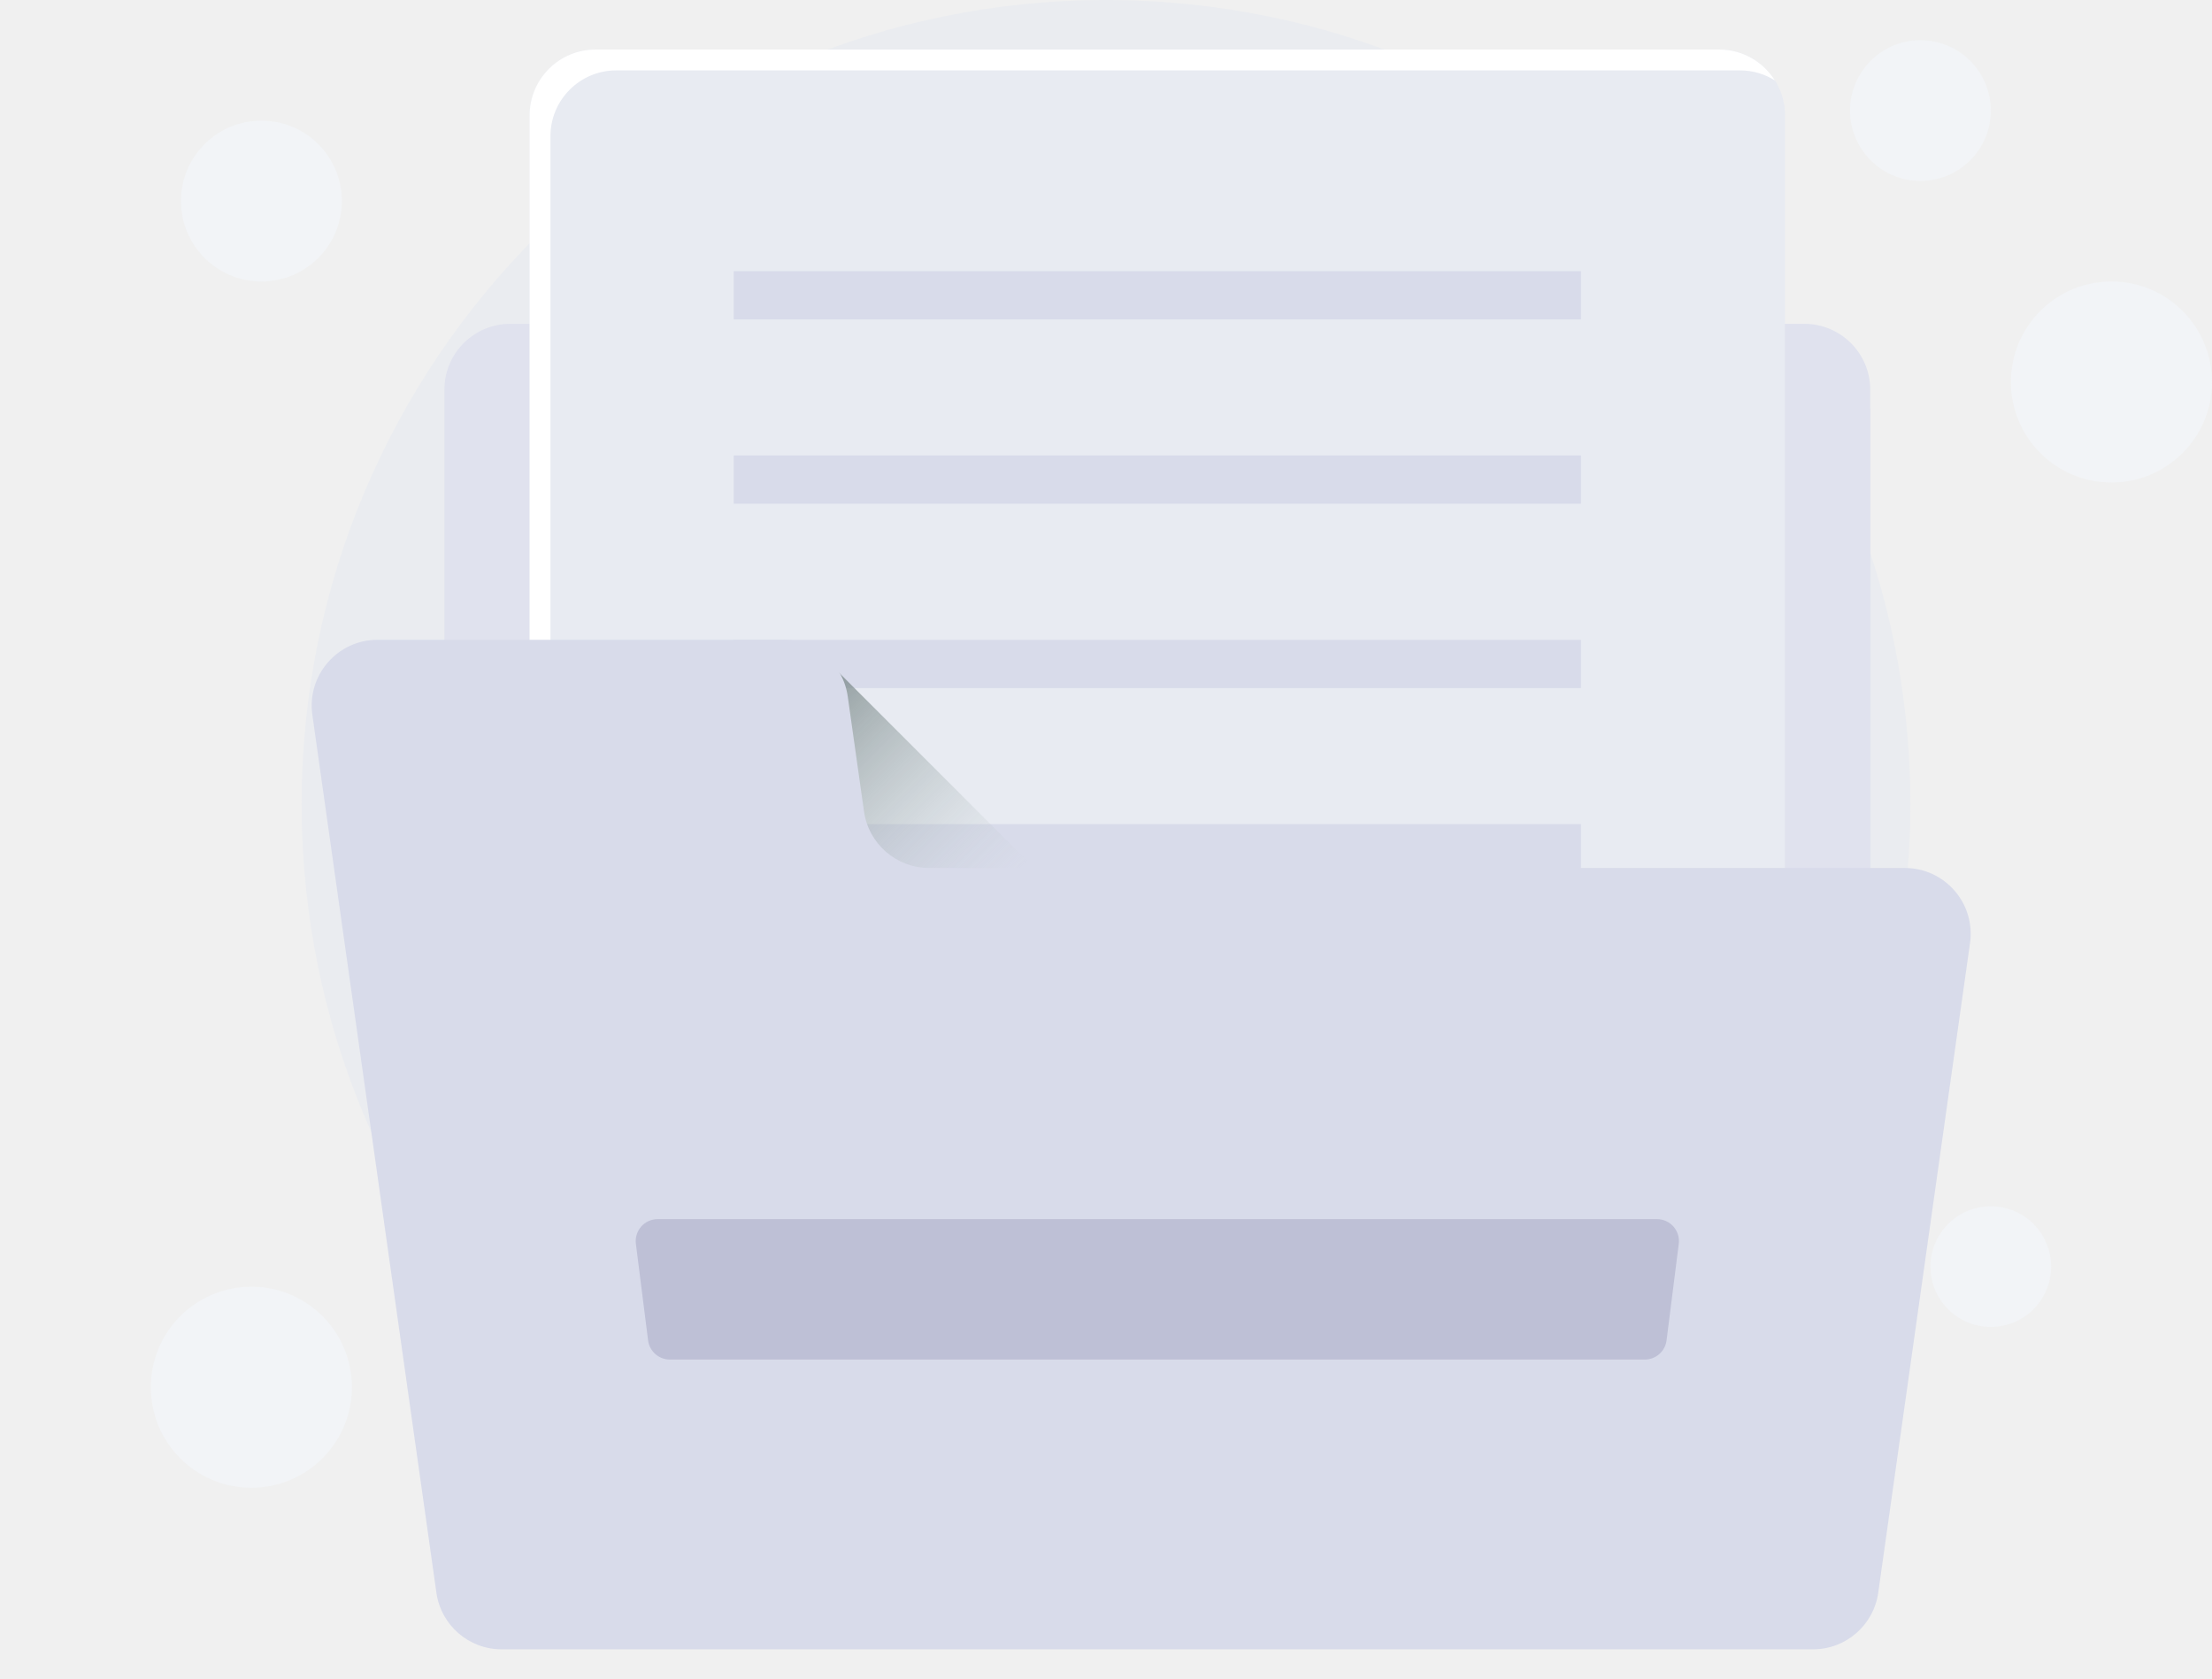
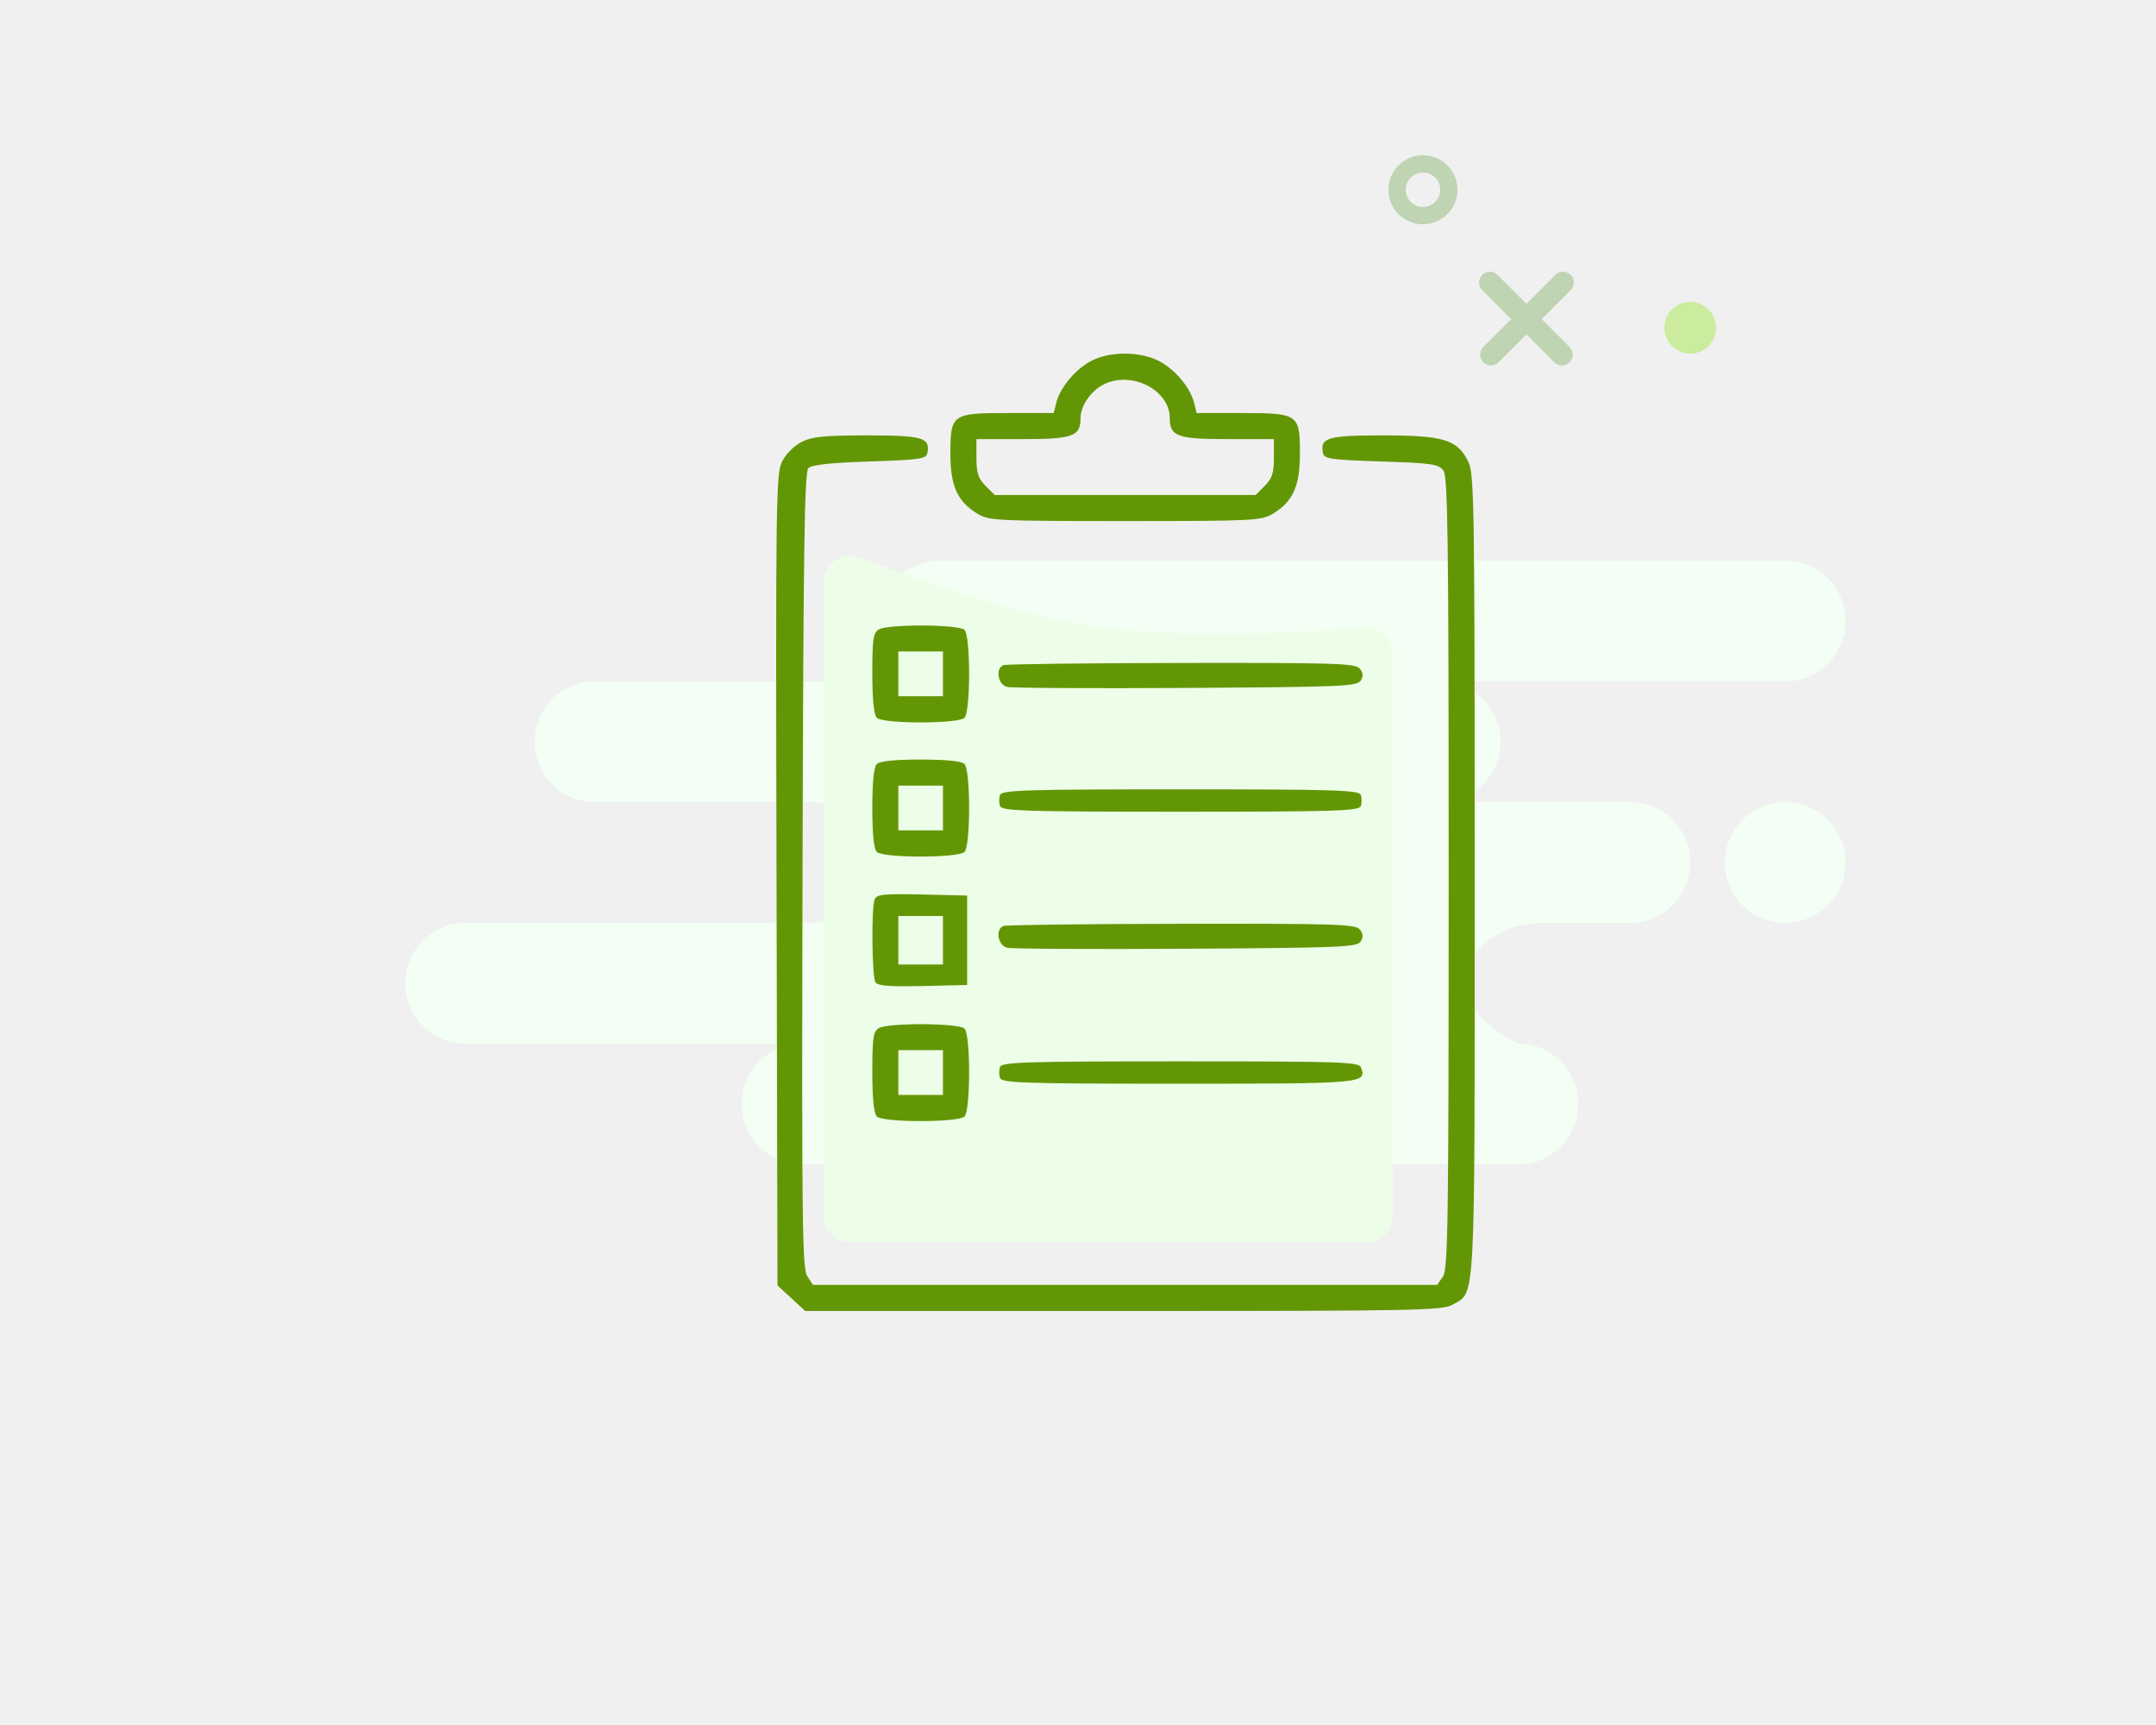
- <svg xmlns="http://www.w3.org/2000/svg" width="220" height="167" viewBox="0 0 220 167" fill="none">
-   <circle cx="110" cy="80" r="80" fill="#EAECF0" />
-   <circle cx="26" cy="20" r="8" fill="#F2F4F7" />
-   <circle cx="198" cy="126" r="6" fill="#F2F4F7" />
-   <circle cx="25" cy="138" r="10" fill="#F2F4F7" />
-   <circle cx="210" cy="38" r="10" fill="#F2F4F7" />
-   <circle cx="191" cy="11" r="7" fill="#F2F4F7" />
-   <g clip-path="url(#clip0_302_323)">
-     <path d="M179.459 32.213H50.748C49.011 32.214 47.346 32.904 46.118 34.132C44.891 35.36 44.2 37.025 44.199 38.761V156.856C44.2 158.592 44.891 160.257 46.118 161.485C47.346 162.713 49.011 163.403 50.748 163.404H179.459C181.196 163.403 182.861 162.713 184.089 161.485C185.317 160.257 186.008 158.592 186.009 156.856V38.761C186.008 37.025 185.317 35.36 184.089 34.132C182.861 32.904 181.196 32.214 179.459 32.213Z" fill="#E0E2EE" />
-     <path d="M170.986 122.367H59.222C55.606 122.367 52.674 119.435 52.674 115.819V11.476C52.674 7.86 55.606 4.928 59.222 4.928H170.986C174.603 4.928 177.535 7.86 177.535 11.476V115.819C177.535 119.435 174.603 122.367 170.986 122.367Z" fill="#E8EBF2" />
-     <path d="M54.747 117.891V13.55C54.747 9.933 57.679 7.001 61.296 7.001H173.06C174.337 7.001 175.524 7.372 176.531 8.005C175.374 6.158 173.326 4.928 170.986 4.928H59.222C55.606 4.928 52.674 7.86 52.674 11.476V115.819C52.674 118.159 53.905 120.206 55.751 121.364C55.118 120.357 54.747 119.169 54.747 117.891Z" fill="url(#paint0_linear_302_323)" />
-     <path d="M157.235 26.974H72.975V31.776H157.235V26.974ZM157.235 45.309H72.975V50.111H157.235V45.309ZM157.235 63.648H72.975V68.45H157.235V63.648ZM157.235 81.984H72.975V86.786H157.235V81.984Z" fill="#D8DBEA" />
-     <path d="M83.016 66.484L104.189 87.659H83.016V66.484Z" fill="url(#paint1_linear_302_323)" />
-     <path d="M186.009 89.405V40.687L177.535 32.213V89.404H186.009V89.405Z" fill="#E0E2EE" />
-     <path d="M195.934 93.812L186.805 158.44C186.348 161.671 183.583 164.073 180.32 164.073H49.888C46.625 164.073 43.86 161.671 43.403 158.44L31.066 71.111C30.509 67.169 33.568 63.646 37.55 63.646H77.83C81.093 63.646 83.858 66.048 84.314 69.278L85.931 80.715C86.388 83.945 89.153 86.347 92.416 86.347H189.451C193.432 86.347 196.492 89.869 195.935 93.812H195.934Z" fill="#D8DBEA" />
-     <path d="M163.587 135.246H66.623C66.091 135.245 65.578 135.051 65.179 134.7C64.781 134.349 64.524 133.864 64.457 133.337L63.243 123.731C63.205 123.424 63.232 123.112 63.324 122.816C63.415 122.52 63.568 122.247 63.773 122.015C63.977 121.783 64.229 121.597 64.511 121.469C64.794 121.342 65.1 121.276 65.409 121.275H164.8C165.109 121.276 165.415 121.342 165.698 121.469C165.98 121.597 166.232 121.783 166.437 122.015C166.641 122.247 166.795 122.52 166.886 122.816C166.977 123.112 167.004 123.424 166.966 123.731L165.752 133.337C165.686 133.864 165.429 134.349 165.03 134.7C164.631 135.051 164.118 135.245 163.587 135.246V135.246Z" fill="#BEC0D6" />
-   </g>
-   <defs>
-     <linearGradient id="paint0_linear_302_323" x1="118.944" y1="67.48" x2="36.127" y2="-15.338" gradientUnits="userSpaceOnUse">
-       <stop stop-color="white" />
-     </linearGradient>
-     <linearGradient id="paint1_linear_302_323" x1="97.005" y1="91.056" x2="71.412" y2="65.463" gradientUnits="userSpaceOnUse">
-       <stop stop-color="#C2CECE" stop-opacity="0" />
-       <stop offset="0.179" stop-color="#AFBCBC" stop-opacity="0.179" />
-       <stop offset="1" stop-color="#5B6A6A" />
-     </linearGradient>
-     <clipPath id="clip0_302_323">
-       <rect width="165" height="165" fill="white" transform="translate(31 2)" />
-     </clipPath>
-   </defs>
+ <svg xmlns="http://www.w3.org/2000/svg" width="250" height="200" viewBox="0 0 250 200" fill="none">
+   <path fill-rule="evenodd" clip-rule="evenodd" d="M207 65C210.866 65 214 68.134 214 72C214 75.866 210.866 79 207 79H167C170.866 79 174 82.134 174 86C174 89.866 170.866 93 167 93H189C192.866 93 196 96.134 196 100C196 103.866 192.866 107 189 107H178.826C173.952 107 170 110.134 170 114C170 116.577 172 118.911 176 121C179.866 121 183 124.134 183 128C183 131.866 179.866 135 176 135H93C89.134 135 86 131.866 86 128C86 124.134 89.134 121 93 121H54C50.134 121 47 117.866 47 114C47 110.134 50.134 107 54 107H94C97.866 107 101 103.866 101 100C101 96.134 97.866 93 94 93H69C65.134 93 62 89.866 62 86C62 82.134 65.134 79 69 79H109C105.134 79 102 75.866 102 72C102 68.134 105.134 65 109 65H207ZM207 93C210.866 93 214 96.134 214 100C214 103.866 210.866 107 207 107C203.134 107 200 103.866 200 100C200 96.134 203.134 93 207 93Z" fill="#F3FFF4" />
+   <path d="M95.5 141V67.488C95.5 65.351 97.671 63.88 99.667 64.643C105.765 66.974 117.334 71.11 126 72.5C136.435 74.173 151.591 73.295 158.206 72.784C159.976 72.647 161.5 74.041 161.5 75.817V141C161.5 142.657 160.157 144 158.5 144H98.5C96.843 144 95.5 142.657 95.5 141Z" fill="#EDFEE8" />
+   <path fill-rule="evenodd" clip-rule="evenodd" d="M126.504 41.857C124.688 42.817 122.914 44.952 122.479 46.699L122.183 47.887H116.907C110.36 47.887 110.203 47.999 110.206 52.673C110.207 56.356 111.018 58.144 113.326 59.553C114.661 60.369 115.524 60.412 130.469 60.412C145.414 60.412 146.278 60.369 147.612 59.553C149.936 58.134 150.731 56.362 150.733 52.598C150.735 48.005 150.566 47.887 143.956 47.887H138.755L138.459 46.699C138.013 44.909 136.227 42.799 134.342 41.835C132.147 40.713 128.647 40.723 126.504 41.857ZM127.836 44.646C126.414 45.42 125.295 47.113 125.295 48.489C125.295 50.594 124.415 50.911 118.581 50.911H113.222V53.091C113.222 54.829 113.436 55.485 114.281 56.331L115.339 57.391H130.469H145.599L146.658 56.331C147.502 55.485 147.716 54.829 147.716 53.091V50.911H142.357C136.524 50.911 135.643 50.594 135.643 48.489C135.643 45.144 131.063 42.888 127.836 44.646ZM92.957 51.236C92.097 51.666 91.122 52.641 90.69 53.503C89.978 54.922 89.939 57.904 90.043 102.029L90.154 149.042L91.765 150.521L93.376 152H130.288C164.308 152 167.299 151.942 168.447 151.263C171.132 149.674 171 152.269 170.999 101.39C170.998 58.105 170.948 54.915 170.244 53.503C168.98 50.967 167.393 50.48 160.381 50.48C153.967 50.479 153.061 50.743 153.399 52.51C153.531 53.206 154.235 53.31 160.153 53.503C166.052 53.696 166.825 53.809 167.37 54.558C167.888 55.269 167.981 62.37 167.981 101.226C167.981 142.006 167.907 147.162 167.31 148.016L166.639 148.976H130.454H94.27L93.608 147.963C93.021 147.065 92.958 141.718 93.059 100.896C93.15 63.871 93.282 54.732 93.731 54.281C94.12 53.89 96.289 53.653 100.841 53.503C106.706 53.31 107.407 53.206 107.54 52.51C107.877 50.743 106.971 50.479 100.558 50.48C95.622 50.48 94.18 50.624 92.957 51.236ZM101.904 72.978C101.259 73.354 101.149 74.095 101.149 78.063C101.149 81.099 101.328 82.886 101.667 83.225C102.376 83.936 111.133 83.936 111.842 83.225C112.552 82.514 112.552 73.741 111.842 73.03C111.199 72.385 102.994 72.342 101.904 72.978ZM104.167 78.127V80.719H106.754H109.342V78.127V75.535H106.754H104.167V78.127ZM116.348 77.117C115.389 77.505 115.709 79.383 116.779 79.643C117.313 79.773 126.654 79.825 137.537 79.759C155.454 79.651 157.367 79.572 157.777 78.92C158.106 78.397 158.074 78.012 157.663 77.516C157.16 76.908 154.837 76.835 136.992 76.865C125.934 76.884 116.645 76.998 116.348 77.117ZM101.667 88.582C101.329 88.92 101.149 90.694 101.149 93.68C101.149 96.665 101.329 98.439 101.667 98.777C102.376 99.488 111.133 99.488 111.842 98.777C112.552 98.066 112.552 89.293 111.842 88.582C111.505 88.244 109.734 88.064 106.754 88.064C103.775 88.064 102.004 88.244 101.667 88.582ZM104.167 93.68V96.272H106.754H109.342V93.68V91.088H106.754H104.167V93.68ZM115.965 92.168C115.829 92.524 115.829 93.107 115.965 93.463C116.181 94.027 118.907 94.112 136.877 94.112C154.847 94.112 157.573 94.027 157.789 93.463C157.925 93.107 157.925 92.524 157.789 92.168C157.573 91.604 154.847 91.519 136.877 91.519C118.907 91.519 116.181 91.604 115.965 92.168ZM101.416 104.286C101.023 105.311 101.104 113.243 101.514 113.89C101.774 114.302 103.182 114.413 107.005 114.322L112.144 114.2V109.016V103.832L106.913 103.711C102.429 103.607 101.645 103.689 101.416 104.286ZM104.167 109.016V111.824H106.754H109.342V109.016V106.208H106.754H104.167V109.016ZM116.348 107.358C115.389 107.746 115.709 109.623 116.779 109.883C117.313 110.013 126.654 110.065 137.537 109.999C155.454 109.891 157.367 109.812 157.777 109.16C158.106 108.638 158.074 108.252 157.663 107.756C157.16 107.149 154.837 107.076 136.992 107.106C125.934 107.124 116.645 107.238 116.348 107.358ZM101.904 119.202C101.259 119.579 101.149 120.319 101.149 124.287C101.149 127.323 101.328 129.11 101.667 129.449C102.376 130.16 111.133 130.16 111.842 129.449C112.552 128.738 112.552 119.965 111.842 119.254C111.199 118.609 102.994 118.566 101.904 119.202ZM104.167 124.352V126.944H106.754H109.342V124.352V121.76H106.754H104.167V124.352ZM115.965 123.704C115.829 124.06 115.829 124.643 115.965 125C116.181 125.563 118.882 125.648 136.655 125.648C158.174 125.648 158.522 125.617 157.81 123.759C157.567 123.123 155.563 123.056 136.877 123.056C118.907 123.056 116.181 123.14 115.965 123.704Z" fill="#639605" />
+   <path d="M165 25C166.657 25 168 23.657 168 22C168 20.343 166.657 19 165 19C163.343 19 162 20.343 162 22C162 23.657 163.343 25 165 25Z" stroke="#BED4B2" stroke-width="2" />
+   <path d="M196 41C197.657 41 199 39.657 199 38C199 36.343 197.657 35 196 35C194.343 35 193 36.343 193 38C193 39.657 194.343 41 196 41Z" fill="#CBEB9E" />
+   <path d="M172.757 32.757L181.116 41.116M181.243 32.757L172.884 41.116L181.243 32.757Z" stroke="#BED4B2" stroke-width="2.5" stroke-linecap="round" stroke-linejoin="round" />
</svg>
